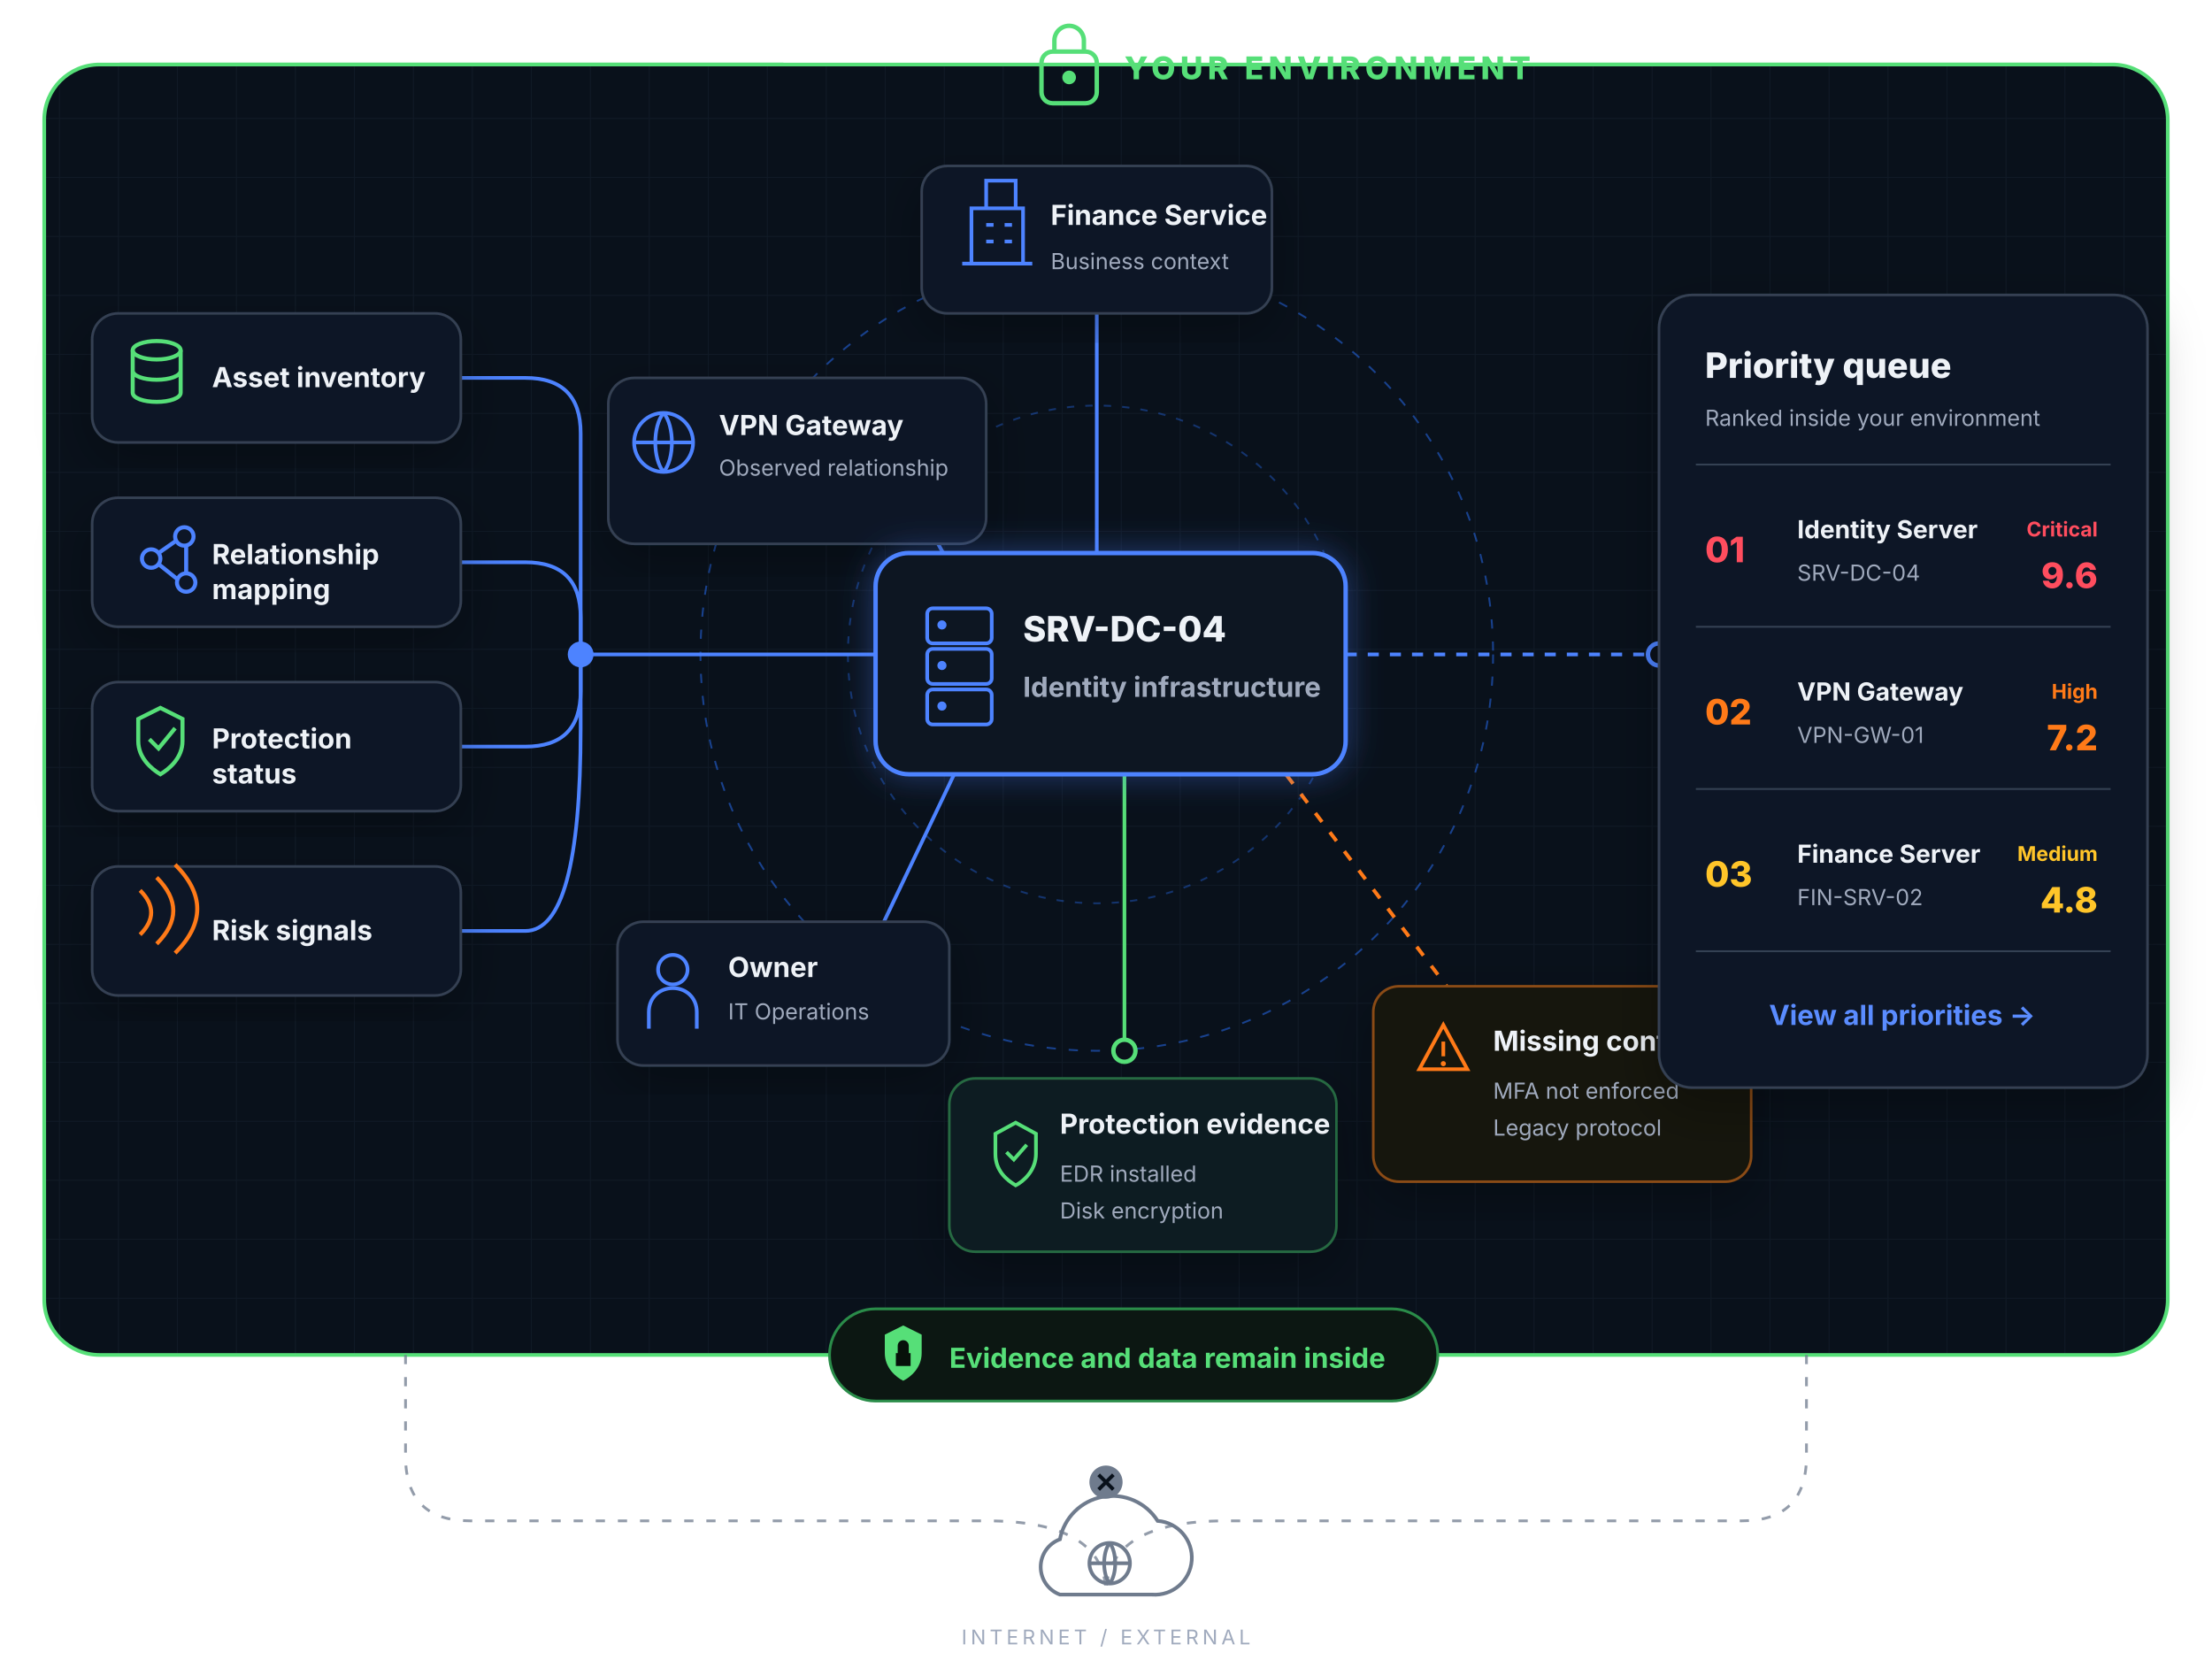
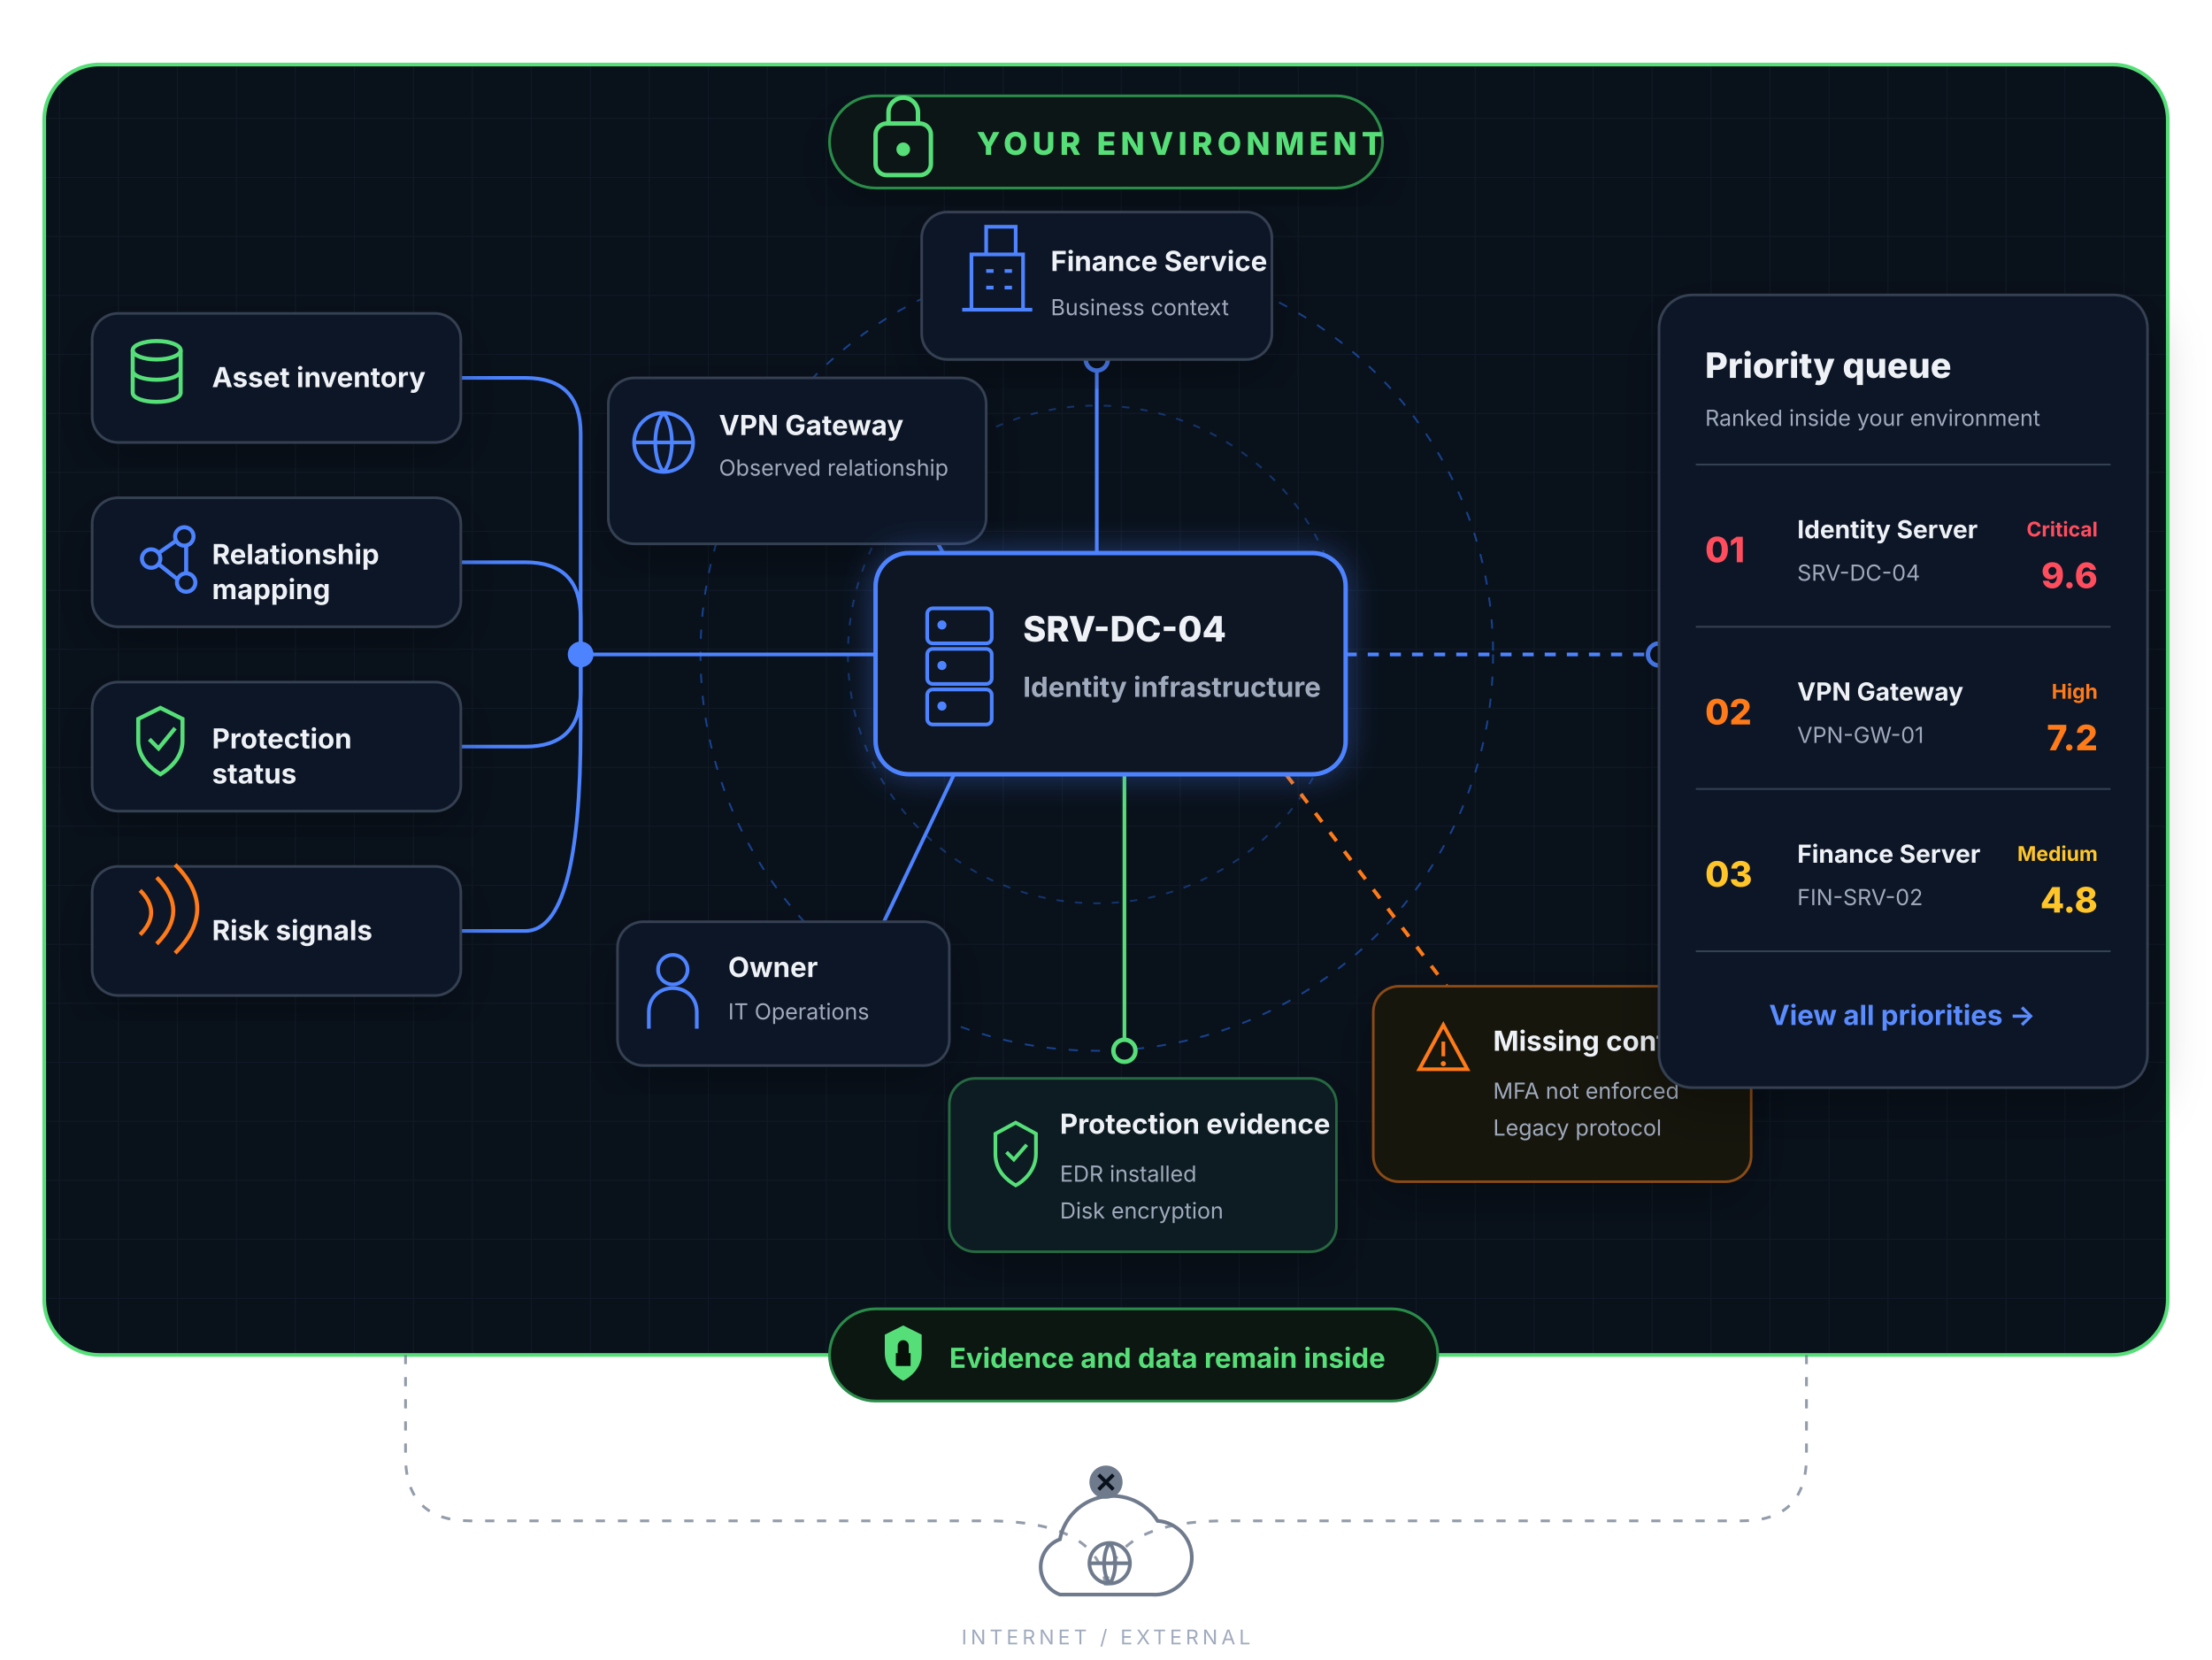
<svg xmlns="http://www.w3.org/2000/svg" viewBox="0 0 1200 900" role="img" aria-labelledby="title desc">
  <defs>
    <filter id="shadow" x="-20%" y="-20%" width="140%" height="140%">
      <feDropShadow dx="0" dy="10" stdDeviation="14" flood-color="#000" flood-opacity=".28" />
    </filter>
    <filter id="focus" x="-30%" y="-30%" width="160%" height="160%">
      <feDropShadow dx="0" dy="0" stdDeviation="9" flood-color="#4d83ff" flood-opacity=".38" />
    </filter>
    <pattern id="grid" width="32" height="32" patternUnits="userSpaceOnUse">
      <path d="M32 0H0V32" fill="none" stroke="#7290bd" stroke-opacity=".07" stroke-width="1" />
    </pattern>
    <style>
      .t{font-family:Inter,Arial,sans-serif;fill:#eef2f7}.muted{fill:#a0aabd}.label{font-size:15px;font-weight:700}.small{font-size:12px}.tiny{font-size:11px}.headline{font-size:19px;font-weight:800}.section{font-size:17px;font-weight:800;letter-spacing:.15em}.queue-name{font-size:13.5px;font-weight:700}.queue-severity{font-size:11px;font-weight:700}.card{fill:#111925;stroke:#344153;stroke-width:1.4;filter:url(#shadow)}.blue{stroke:#4d83ff}.green{stroke:#56df78}.orange{stroke:#ff7a18}.red{fill:#ff4d5e}.amber{fill:#ffc529}.blueText{fill:#5a8cff}.greenText{fill:#56df78}.orangeText{fill:#ff7a18}.line{fill:none;stroke-width:2}.dot{fill:#0b111a;stroke-width:2.4}
    </style>
  </defs>
  <rect width="1200" height="900" fill="transparent" />
  <rect x="24" y="35" width="1152" height="700" rx="30" fill="#09111b" stroke="#56df78" stroke-width="2" />
  <rect x="24" y="35" width="1152" height="700" rx="30" fill="url(#grid)" />
-   <line x1="65" y1="35" x2="425" y2="35" stroke="#56df78" stroke-width="2" />
-   <line x1="775" y1="35" x2="1135" y2="35" stroke="#56df78" stroke-width="2" />
-   <g transform="translate(565 18)" stroke="#56df78" fill="none" stroke-width="2.4">
+   <rect x="450" y="52" width="300" height="50" rx="25" fill="#0c1712" stroke="#2a8c49" stroke-width="1.5" filter="url(#shadow)" />
+   <g transform="translate(475 57)" stroke="#56df78" fill="none" stroke-width="2.4">
    <rect x="0" y="10" width="30" height="28" rx="6" />
    <path d="M7 10V4a8 8 0 0 1 16 0v6" />
    <circle cx="15" cy="24" r="2.5" fill="#56df78" />
  </g>
-   <text x="610" y="43" class="t section greenText">YOUR ENVIRONMENT</text>
+   <text x="640" y="84" class="t section greenText" text-anchor="middle">YOUR ENVIRONMENT</text>
  <circle cx="595" cy="355" r="215" fill="none" stroke="#2873ff" stroke-opacity=".5" stroke-dasharray="5 7" />
  <circle cx="595" cy="355" r="135" fill="none" stroke="#2873ff" stroke-opacity=".36" stroke-dasharray="4 6" />
  <path d="M250 205H285Q315 205 315 235V355" class="line blue" />
  <path d="M250 305H285Q315 305 315 335V355" class="line blue" />
  <path d="M250 405H285Q315 405 315 375V355" class="line blue" />
  <path d="M250 505H285Q315 505 315 395V355" class="line blue" />
  <line x1="315" y1="355" x2="475" y2="355" class="line blue" />
  <circle cx="315" cy="355" r="7" fill="#4d83ff" />
  <g>
    <rect class="card" x="50" y="170" width="200" height="70" rx="14" />
    <rect class="card" x="50" y="270" width="200" height="70" rx="14" />
    <rect class="card" x="50" y="370" width="200" height="70" rx="14" />
    <rect class="card" x="50" y="470" width="200" height="70" rx="14" />
  </g>
  <g fill="none" stroke-width="2.2">
    <ellipse cx="85" cy="190" rx="13" ry="5" stroke="#56df78" />
    <path d="M72 190v23c0 3 6 5 13 5s13-2 13-5v-23M72 201c0 3 6 5 13 5s13-2 13-5" stroke="#56df78" />
    <circle cx="82" cy="303" r="5" stroke="#4d83ff" />
    <circle cx="100" cy="291" r="5" stroke="#4d83ff" />
    <circle cx="101" cy="316" r="5" stroke="#4d83ff" />
    <path d="M86 300l10-7m-10 13l10 8m5-18v15" stroke="#4d83ff" />
    <path d="M75 390l12-6 12 6v12c0 9-7 15-12 18-5-3-12-9-12-18z" stroke="#56df78" />
    <path d="M81 401l5 5 9-11" stroke="#56df78" />
    <path d="M76 507c8-8 8-16 0-24m9 29c12-12 12-24 0-36m10 41c16-16 16-32 0-48" stroke="#ff7a18" />
  </g>
  <text x="115" y="210" class="t label">Asset inventory</text>
  <text x="115" y="306" class="t label">
    <tspan x="115">Relationship</tspan>
    <tspan x="115" dy="19">mapping</tspan>
  </text>
  <text x="115" y="406" class="t label">
    <tspan x="115">Protection</tspan>
    <tspan x="115" dy="19">status</tspan>
  </text>
  <text x="115" y="510" class="t label">Risk signals</text>
-   <line x1="595" y1="155" x2="595" y2="300" class="line blue" />
+   <line x1="595" y1="195" x2="595" y2="300" class="line blue" />
  <line x1="485" y1="252" x2="520" y2="315" class="line blue" />
  <line x1="470" y1="520" x2="520" y2="415" class="line blue" />
  <line x1="610" y1="420" x2="610" y2="570" class="line green" />
  <line x1="690" y1="410" x2="800" y2="555" class="line orange" stroke-dasharray="6 7" />
  <line x1="730" y1="355" x2="900" y2="355" class="line blue" stroke-dasharray="6 6" />
  <g class="dot">
-     <circle cx="595" cy="155" r="6" class="blue" />
+     <circle cx="595" cy="195" r="6" class="blue" />
    <circle cx="485" cy="252" r="6" class="blue" />
    <circle cx="470" cy="520" r="6" class="blue" />
    <circle cx="610" cy="570" r="6" class="green" />
    <circle cx="800" cy="555" r="6" class="orange" />
    <circle cx="900" cy="355" r="6" class="blue" />
  </g>
-   <rect x="500" y="90" width="190" height="80" rx="14" class="card" />
+   <rect x="500" y="115" width="190" height="80" rx="14" class="card" />
  <g fill="none" stroke="#4d83ff" stroke-width="2">
-     <path d="M527 143v-30h28v30M535 113V98h16v15M522 143h38M535 122h4m6 0h4m-14 9h4m6 0h4" />
+     <path d="M527 168v-30h28v30M535 138v-15h16v15M522 168h38M535 147h4m6 0h4m-14 9h4m6 0h4" />
  </g>
-   <text x="570" y="122" class="t label">Finance Service</text>
-   <text x="570" y="146" class="t small muted">Business context</text>
+   <text x="570" y="147" class="t label">Finance Service</text>
+   <text x="570" y="171" class="t small muted">Business context</text>
  <rect x="330" y="205" width="205" height="90" rx="14" class="card" />
  <g fill="none" stroke="#4d83ff" stroke-width="2">
    <circle cx="360" cy="240" r="16" />
    <path d="M344 240h32M360 224c-6 7-6 25 0 32M360 224c6 7 6 25 0 32" />
  </g>
  <text x="390" y="236" class="t label">VPN Gateway</text>
  <text x="390" y="258" class="t small muted">Observed relationship</text>
  <rect x="335" y="500" width="180" height="78" rx="14" class="card" />
  <g fill="none" stroke="#4d83ff" stroke-width="2">
    <circle cx="365" cy="526" r="8" />
    <path d="M352 558v-9c0-8 6-13 13-13s13 5 13 13v9" />
  </g>
  <text x="395" y="530" class="t label">Owner</text>
  <text x="395" y="553" class="t small muted">IT Operations</text>
  <rect x="475" y="300" width="255" height="120" rx="18" fill="#0d1623" stroke="#4d83ff" stroke-width="2.4" filter="url(#focus)" />
  <g fill="none" stroke="#4d83ff" stroke-width="2">
    <rect x="503" y="330" width="35" height="19" rx="3" />
    <rect x="503" y="352" width="35" height="19" rx="3" />
    <rect x="503" y="374" width="35" height="19" rx="3" />
    <circle cx="511" cy="339" r="1.5" fill="#4d83ff" />
    <circle cx="511" cy="361" r="1.5" fill="#4d83ff" />
    <circle cx="511" cy="383" r="1.5" fill="#4d83ff" />
  </g>
  <text x="555" y="348" class="t headline">SRV-DC-04</text>
  <text x="555" y="378" class="t label muted" font-weight="500">Identity infrastructure</text>
  <rect x="515" y="585" width="210" height="94" rx="14" fill="#0f1b20" stroke="#276a42" stroke-width="1.4" filter="url(#shadow)" />
  <path d="M540 615l11-6 11 6v11c0 9-7 15-11 17-5-3-11-8-11-17z" fill="none" stroke="#56df78" stroke-width="2" />
  <path d="M546 625l4 4 7-8" fill="none" stroke="#56df78" stroke-width="2" />
  <text x="575" y="615" class="t label">Protection evidence</text>
  <text x="575" y="641" class="t small muted">EDR installed</text>
  <text x="575" y="661" class="t small muted">Disk encryption</text>
  <rect x="745" y="535" width="205" height="106" rx="14" fill="#18140f" stroke="#8a4b12" stroke-width="1.4" filter="url(#shadow)" />
  <path d="M770 580l13-24 13 24z" fill="none" stroke="#ff7a18" stroke-width="2" />
  <line x1="783" y1="565" x2="783" y2="573" stroke="#ff7a18" stroke-width="2" />
  <circle cx="783" cy="577" r="1.4" fill="#ff7a18" />
  <text x="810" y="570" class="t label">Missing control</text>
  <text x="810" y="596" class="t small muted">MFA not enforced</text>
  <text x="810" y="616" class="t small muted">Legacy protocol</text>
  <rect x="900" y="160" width="265" height="430" rx="18" class="card" />
  <text x="925" y="205" class="t headline">Priority queue</text>
  <text x="925" y="231" class="t small muted">Ranked inside your environment</text>
  <line x1="920" y1="252" x2="1145" y2="252" stroke="#344153" />
  <text x="925" y="305" class="t headline red">01</text>
  <text x="975" y="292" class="t queue-name">Identity Server</text>
  <text x="975" y="315" class="t small muted">SRV-DC-04</text>
  <text x="1138" y="291" class="t queue-severity red" text-anchor="end">Critical</text>
  <text x="1138" y="319" class="t headline red" text-anchor="end">9.6</text>
  <line x1="920" y1="340" x2="1145" y2="340" stroke="#344153" />
  <text x="925" y="393" class="t headline orangeText">02</text>
  <text x="975" y="380" class="t queue-name">VPN Gateway</text>
  <text x="975" y="403" class="t small muted">VPN-GW-01</text>
  <text x="1138" y="379" class="t queue-severity orangeText" text-anchor="end">High</text>
  <text x="1138" y="407" class="t headline orangeText" text-anchor="end">7.2</text>
  <line x1="920" y1="428" x2="1145" y2="428" stroke="#344153" />
  <text x="925" y="481" class="t headline amber">03</text>
  <text x="975" y="468" class="t queue-name">Finance Server</text>
  <text x="975" y="491" class="t small muted">FIN-SRV-02</text>
  <text x="1138" y="467" class="t queue-severity amber" text-anchor="end">Medium</text>
  <text x="1138" y="495" class="t headline amber" text-anchor="end">4.8</text>
  <line x1="920" y1="516" x2="1145" y2="516" stroke="#344153" />
  <text x="1032" y="556" class="t label blueText" text-anchor="middle">View all priorities  →</text>
  <rect x="450" y="710" width="330" height="50" rx="25" fill="#0c1712" stroke="#2a8c49" stroke-width="1.5" />
  <path d="M480 724l10-5 10 5v10c0 8-6 13-10 15-4-2-10-7-10-15z" fill="#56df78" />
  <path d="M487 734v-4a3 3 0 0 1 6 0v4m-7 0h8v7h-8z" fill="#07110a" />
  <text x="515" y="742" class="t label greenText">Evidence and data remain inside</text>
  <path d="M220 735v55q0 35 35 35h280q65 0 65 40M980 735v55q0 35-35 35H665q-65 0-65 40" fill="none" stroke="#6f7b8d" stroke-opacity=".75" stroke-width="1.5" stroke-dasharray="5 7" />
  <circle cx="600" cy="804" r="9" fill="#6f7b8d" />
  <path d="M596 800l8 8m0-8l-8 8" stroke="#09111b" stroke-width="2" />
  <g transform="translate(555 820)" fill="none" stroke="#6f7b8d" stroke-width="2">
    <path d="M20 45h50a20 20 0 0 0 3-40A29 29 0 0 0 20 15 16 16 0 0 0 20 45z" />
    <circle cx="47" cy="28" r="11" />
    <path d="M36 28h22M47 17c-4 5-4 17 0 22M47 17c4 5 4 17 0 22" />
  </g>
  <text x="600" y="892" class="t tiny muted" text-anchor="middle" letter-spacing="2">INTERNET / EXTERNAL</text>
</svg>
